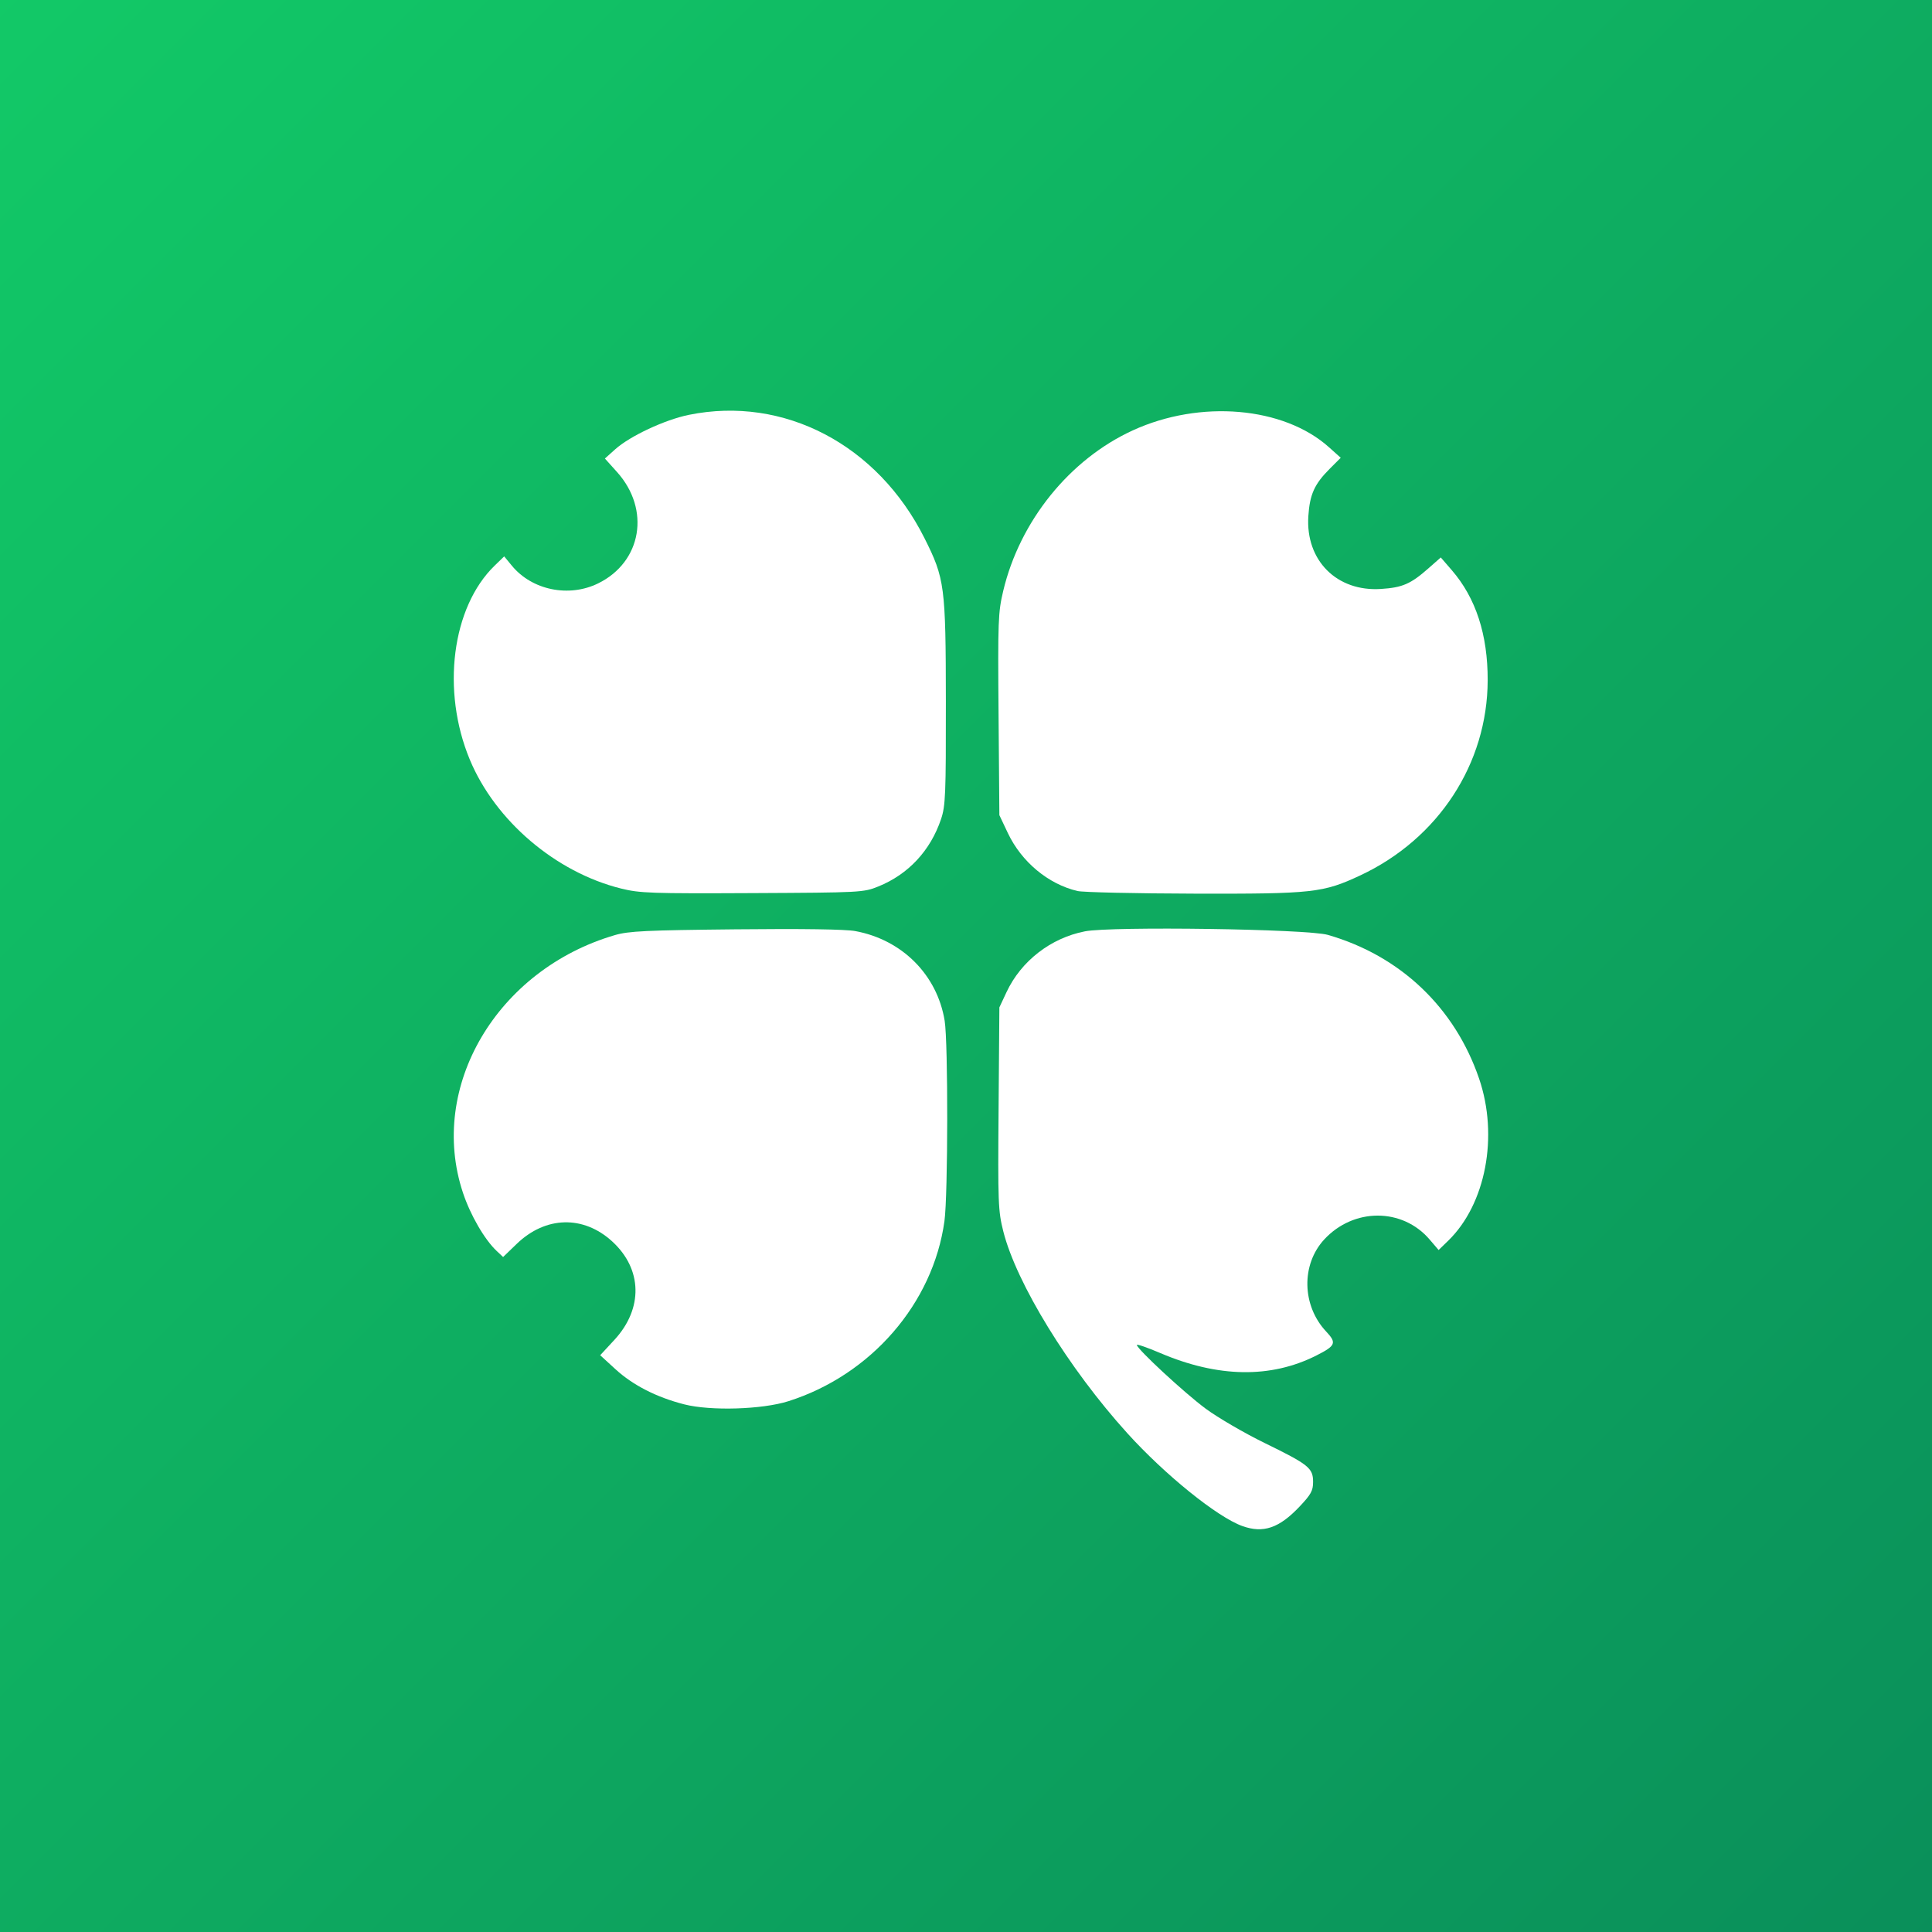
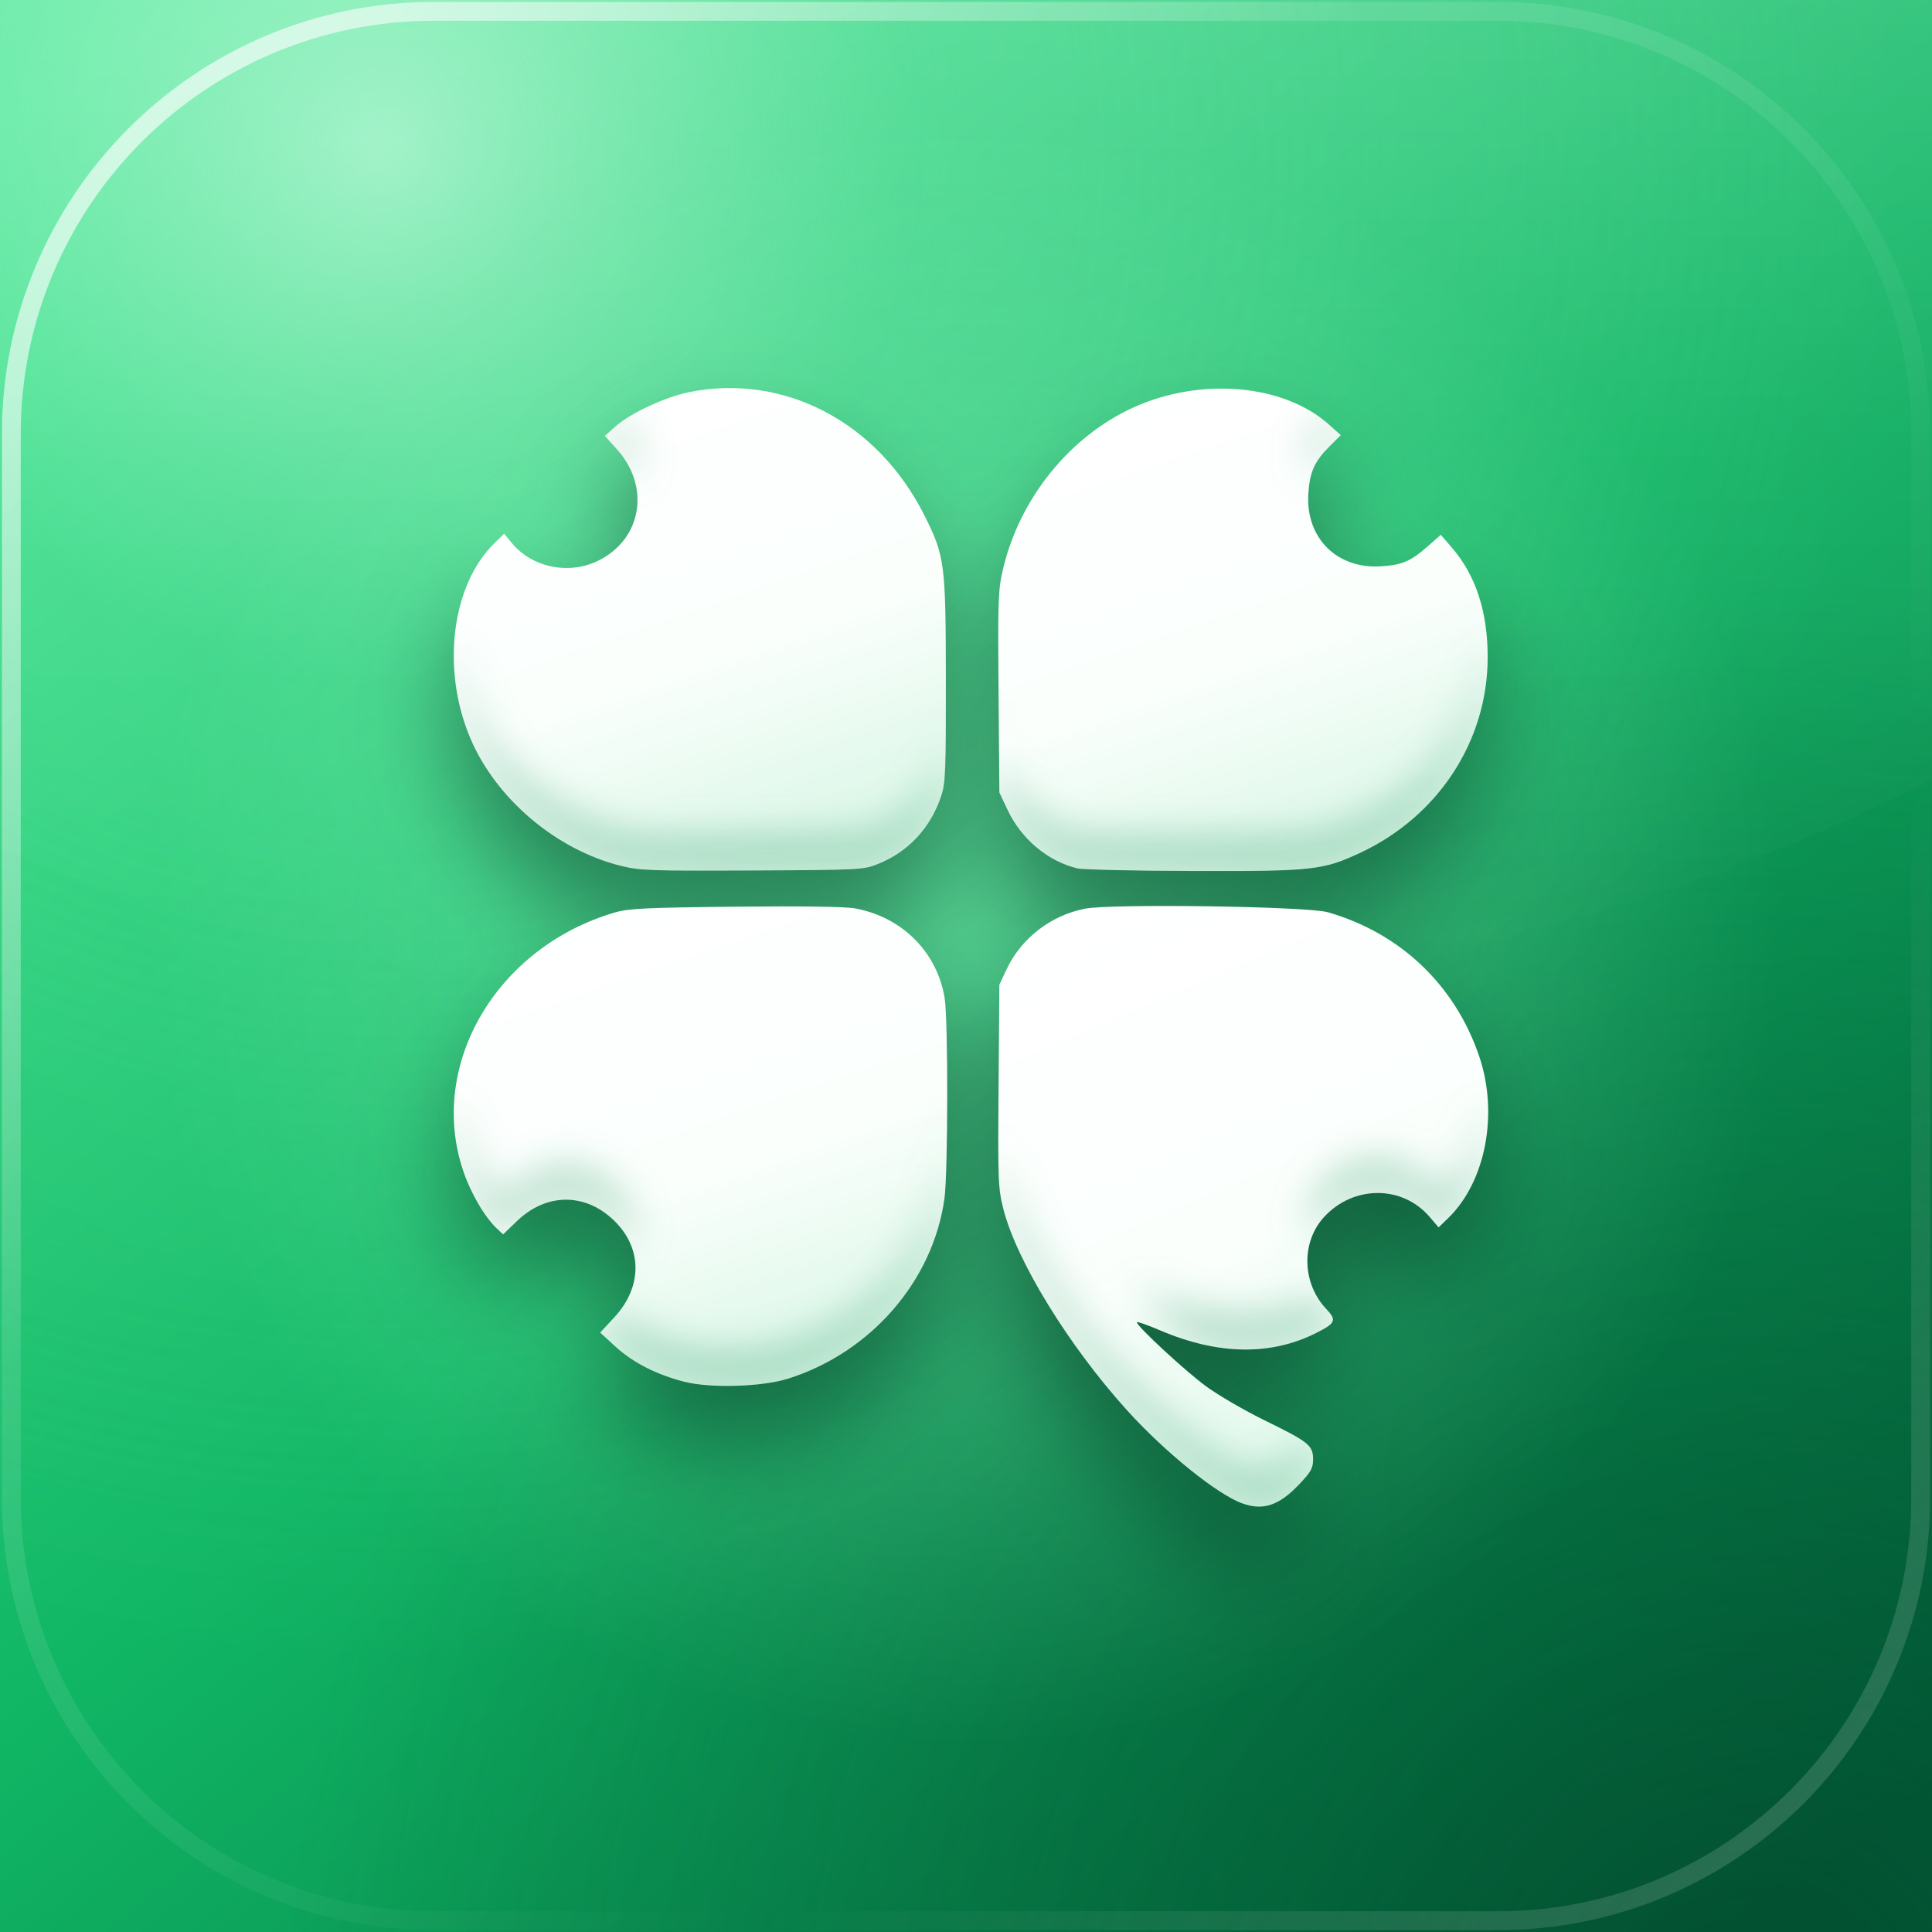
- <svg xmlns="http://www.w3.org/2000/svg" viewBox="0 0 512 512" width="512" height="512">
+ <svg xmlns="http://www.w3.org/2000/svg" xmlns:xlink="http://www.w3.org/1999/xlink" viewBox="0 0 512 512" width="512" height="512">
  <defs>
-     <linearGradient id="g" x1="0" y1="0" x2="1" y2="1">
-       <stop offset="0" stop-color="#12C967" />
-       <stop offset="1" stop-color="#0A8F5A" />
+     <linearGradient id="bg" x1="0.1" y1="0" x2="0.9" y2="1">
+       <stop offset="0" stop-color="#3DE38E" />
+       <stop offset="0.5" stop-color="#10B664" />
+       <stop offset="1" stop-color="#036E42" />
    </linearGradient>
-   </defs>
-   <rect width="512" height="512" fill="url(#g)" />
-   <svg x="117.3" y="106.0" width="277.4" height="300" viewBox="36 36 392 424">
-     <g fill="#FFFFFF" fill-rule="evenodd">
+     <radialGradient id="glow" cx="0.2" cy="0.08" r="0.78">
+       <stop offset="0" stop-color="#D8FFE9" stop-opacity="0.6" />
+       <stop offset="0.35" stop-color="#8BF5BB" stop-opacity="0.22" />
+       <stop offset="1" stop-color="#8BF5BB" stop-opacity="0" />
+     </radialGradient>
+     <radialGradient id="depth" cx="0.9" cy="1.05" r="0.75">
+       <stop offset="0" stop-color="#013A23" stop-opacity="0.6" />
+       <stop offset="1" stop-color="#013A23" stop-opacity="0" />
+     </radialGradient>
+     <linearGradient id="sheen" x1="0" y1="0" x2="0" y2="1">
+       <stop offset="0" stop-color="#FFFFFF" stop-opacity="0.34" />
+       <stop offset="0.7" stop-color="#FFFFFF" stop-opacity="0.05" />
+       <stop offset="1" stop-color="#FFFFFF" stop-opacity="0" />
+     </linearGradient>
+     <radialGradient id="halo" cx="0.5" cy="0.48" r="0.42">
+       <stop offset="0" stop-color="#B8FFD8" stop-opacity="0.35" />
+       <stop offset="1" stop-color="#B8FFD8" stop-opacity="0" />
+     </radialGradient>
+     <linearGradient id="rim" x1="0" y1="0" x2="1" y2="1">
+       <stop offset="0" stop-color="#FFFFFF" stop-opacity="0.75" />
+       <stop offset="0.35" stop-color="#FFFFFF" stop-opacity="0.12" />
+       <stop offset="0.7" stop-color="#FFFFFF" stop-opacity="0" />
+       <stop offset="1" stop-color="#FFFFFF" stop-opacity="0.18" />
+     </linearGradient>
+     <linearGradient id="leaf" x1="0.2" y1="0" x2="0.55" y2="1">
+       <stop offset="0" stop-color="#FFFFFF" />
+       <stop offset="0.6" stop-color="#FAFFFC" />
+       <stop offset="1" stop-color="#DCF7E8" />
+     </linearGradient>
+     <filter id="drop" x="-30%" y="-25%" width="160%" height="165%" color-interpolation-filters="sRGB">
+       <feGaussianBlur in="SourceAlpha" stdDeviation="13" result="blur" />
+       <feOffset in="blur" dy="16" result="off" />
+       <feFlood flood-color="#012E1C" flood-opacity="0.5" />
+       <feComposite in2="off" operator="in" result="shadow" />
+       <feMerge>
+         <feMergeNode in="shadow" />
+         <feMergeNode in="SourceGraphic" />
+       </feMerge>
+     </filter>
+     <filter id="bevel" x="-10%" y="-10%" width="120%" height="120%" color-interpolation-filters="sRGB">
+       <feOffset in="SourceAlpha" dy="-9" result="up" />
+       <feComposite in="SourceAlpha" in2="up" operator="out" result="bottomEdge" />
+       <feGaussianBlur in="bottomEdge" stdDeviation="5" result="bottomBlur" />
+       <feFlood flood-color="#0B8A52" flood-opacity="0.3" />
+       <feComposite in2="bottomBlur" operator="in" result="innerShadow" />
+       <feComposite in="innerShadow" in2="SourceAlpha" operator="in" result="innerShadowClip" />
+       <feMerge>
+         <feMergeNode in="SourceGraphic" />
+         <feMergeNode in="innerShadowClip" />
+       </feMerge>
+     </filter>
+     <symbol id="clover" viewBox="36 36 392 424">
      <path d="M 102.787 218.98 C 78.303 212.893 55.675 193.602 46.147 170.691 C 35.408 144.866 39.417 113.587 55.459 98.04 L 59.029 94.58 61.909 98.073 C 69.468 107.244 83.27 110.068 94.23 104.686 C 110.577 96.659 113.9 77.003 101.283 62.97 L 96.75 57.928 100.625 54.457 C 106.166 49.494 119.224 43.392 128.208 41.566 C 163.78 34.338 198.876 52.708 216.447 87.751 C 224.048 102.911 224.414 105.707 224.459 149 C 224.496 183.819 224.324 188.023 222.658 192.969 C 218.678 204.785 210.414 213.662 199.153 218.215 C 193.612 220.455 192.681 220.504 152 220.698 C 114.043 220.88 109.842 220.733 102.787 218.98 Z" />
      <path d="M 126.468 412.186 C 116.137 409.551 107.253 405.017 100.742 399.056 L 94.984 393.785 100.283 388.061 C 111.139 376.335 110.817 361.517 99.481 351.157 C 88.697 341.3 74.537 341.656 63.749 352.055 L 58.624 356.995 56.229 354.748 C 51.681 350.479 46.366 341.306 43.58 332.917 C 30.408 293.261 56.308 249.355 100.5 236.427 C 105.644 234.922 112.082 234.614 145.638 234.265 C 170.804 234.003 186.831 234.237 190.532 234.921 C 208.094 238.168 221.195 251.31 224.007 268.5 C 225.332 276.598 225.269 333.92 223.925 343.582 C 219.639 374.4 196.454 401.153 165.5 410.997 C 155.669 414.123 136.369 414.711 126.468 412.186 Z" />
      <path d="M 273.746 219.914 C 262.801 217.335 252.789 208.996 247.674 198.201 L 244.5 191.5 244.195 153.823 C 243.911 118.709 244.03 115.559 245.939 107.522 C 252.161 81.322 270.814 58.215 294.493 47.374 C 319.757 35.808 350.964 38.487 367.928 53.678 L 372.356 57.644 368.231 61.769 C 362.5 67.5 360.75 71.383 360.221 79.54 C 359.147 96.094 370.888 107.854 387.417 106.782 C 395.459 106.26 398.547 104.922 405.164 99.091 L 409.828 94.981 413.947 99.741 C 422.959 110.156 427.441 123.907 427.395 141 C 427.31 172.225 408.923 200.379 379.678 214.064 C 365.726 220.592 361.922 221.011 317.59 220.9 C 295.541 220.844 275.811 220.401 273.746 219.914 Z" />
      <path d="M 335.5 457.764 C 326.109 454.389 306.556 438.603 292.395 422.964 C 270.461 398.74 250.859 366.822 245.96 347.352 C 244.042 339.73 243.928 336.761 244.205 301.352 L 244.5 263.5 247.18 257.782 C 252.645 246.123 263.742 237.519 276.54 235.019 C 286.528 233.069 359.828 234.131 367.5 236.337 C 394.662 244.15 415.064 263.526 424.171 290.158 C 431.547 311.73 426.671 337.267 412.563 350.939 L 409.015 354.378 405.636 350.43 C 395.429 338.505 377.157 338.512 366.157 350.445 C 357.48 359.858 357.81 375.227 366.896 384.906 C 370.913 389.185 370.489 390.219 363.216 393.891 C 346.139 402.511 326.383 402.197 304.75 392.962 C 299.938 390.907 296 389.544 296 389.932 C 296 391.418 313.878 407.972 321.793 413.814 C 326.354 417.18 336.254 422.948 343.793 426.631 C 360.38 434.734 362 436.033 362 441.234 C 362 444.532 361.234 445.93 356.932 450.478 C 349.294 458.555 343.336 460.58 335.5 457.764 Z" />
+     </symbol>
+   </defs>
+   <rect width="512" height="512" fill="url(#bg)" />
+   <rect width="512" height="512" fill="url(#glow)" />
+   <rect width="512" height="512" fill="url(#depth)" />
+   <ellipse cx="236" cy="18" rx="420" ry="250" fill="url(#sheen)" />
+   <rect width="512" height="512" fill="url(#halo)" />
+   <rect x="3" y="3" width="506" height="506" rx="112" ry="112" fill="none" stroke="url(#rim)" stroke-width="5" />
+   <g filter="url(#drop)">
+     <g filter="url(#bevel)">
+       <use href="#clover" xlink:href="#clover" x="117.3" y="100" width="277.4" height="300" fill="url(#leaf)" fill-rule="evenodd" />
    </g>
-   </svg>
+   </g>
</svg>
